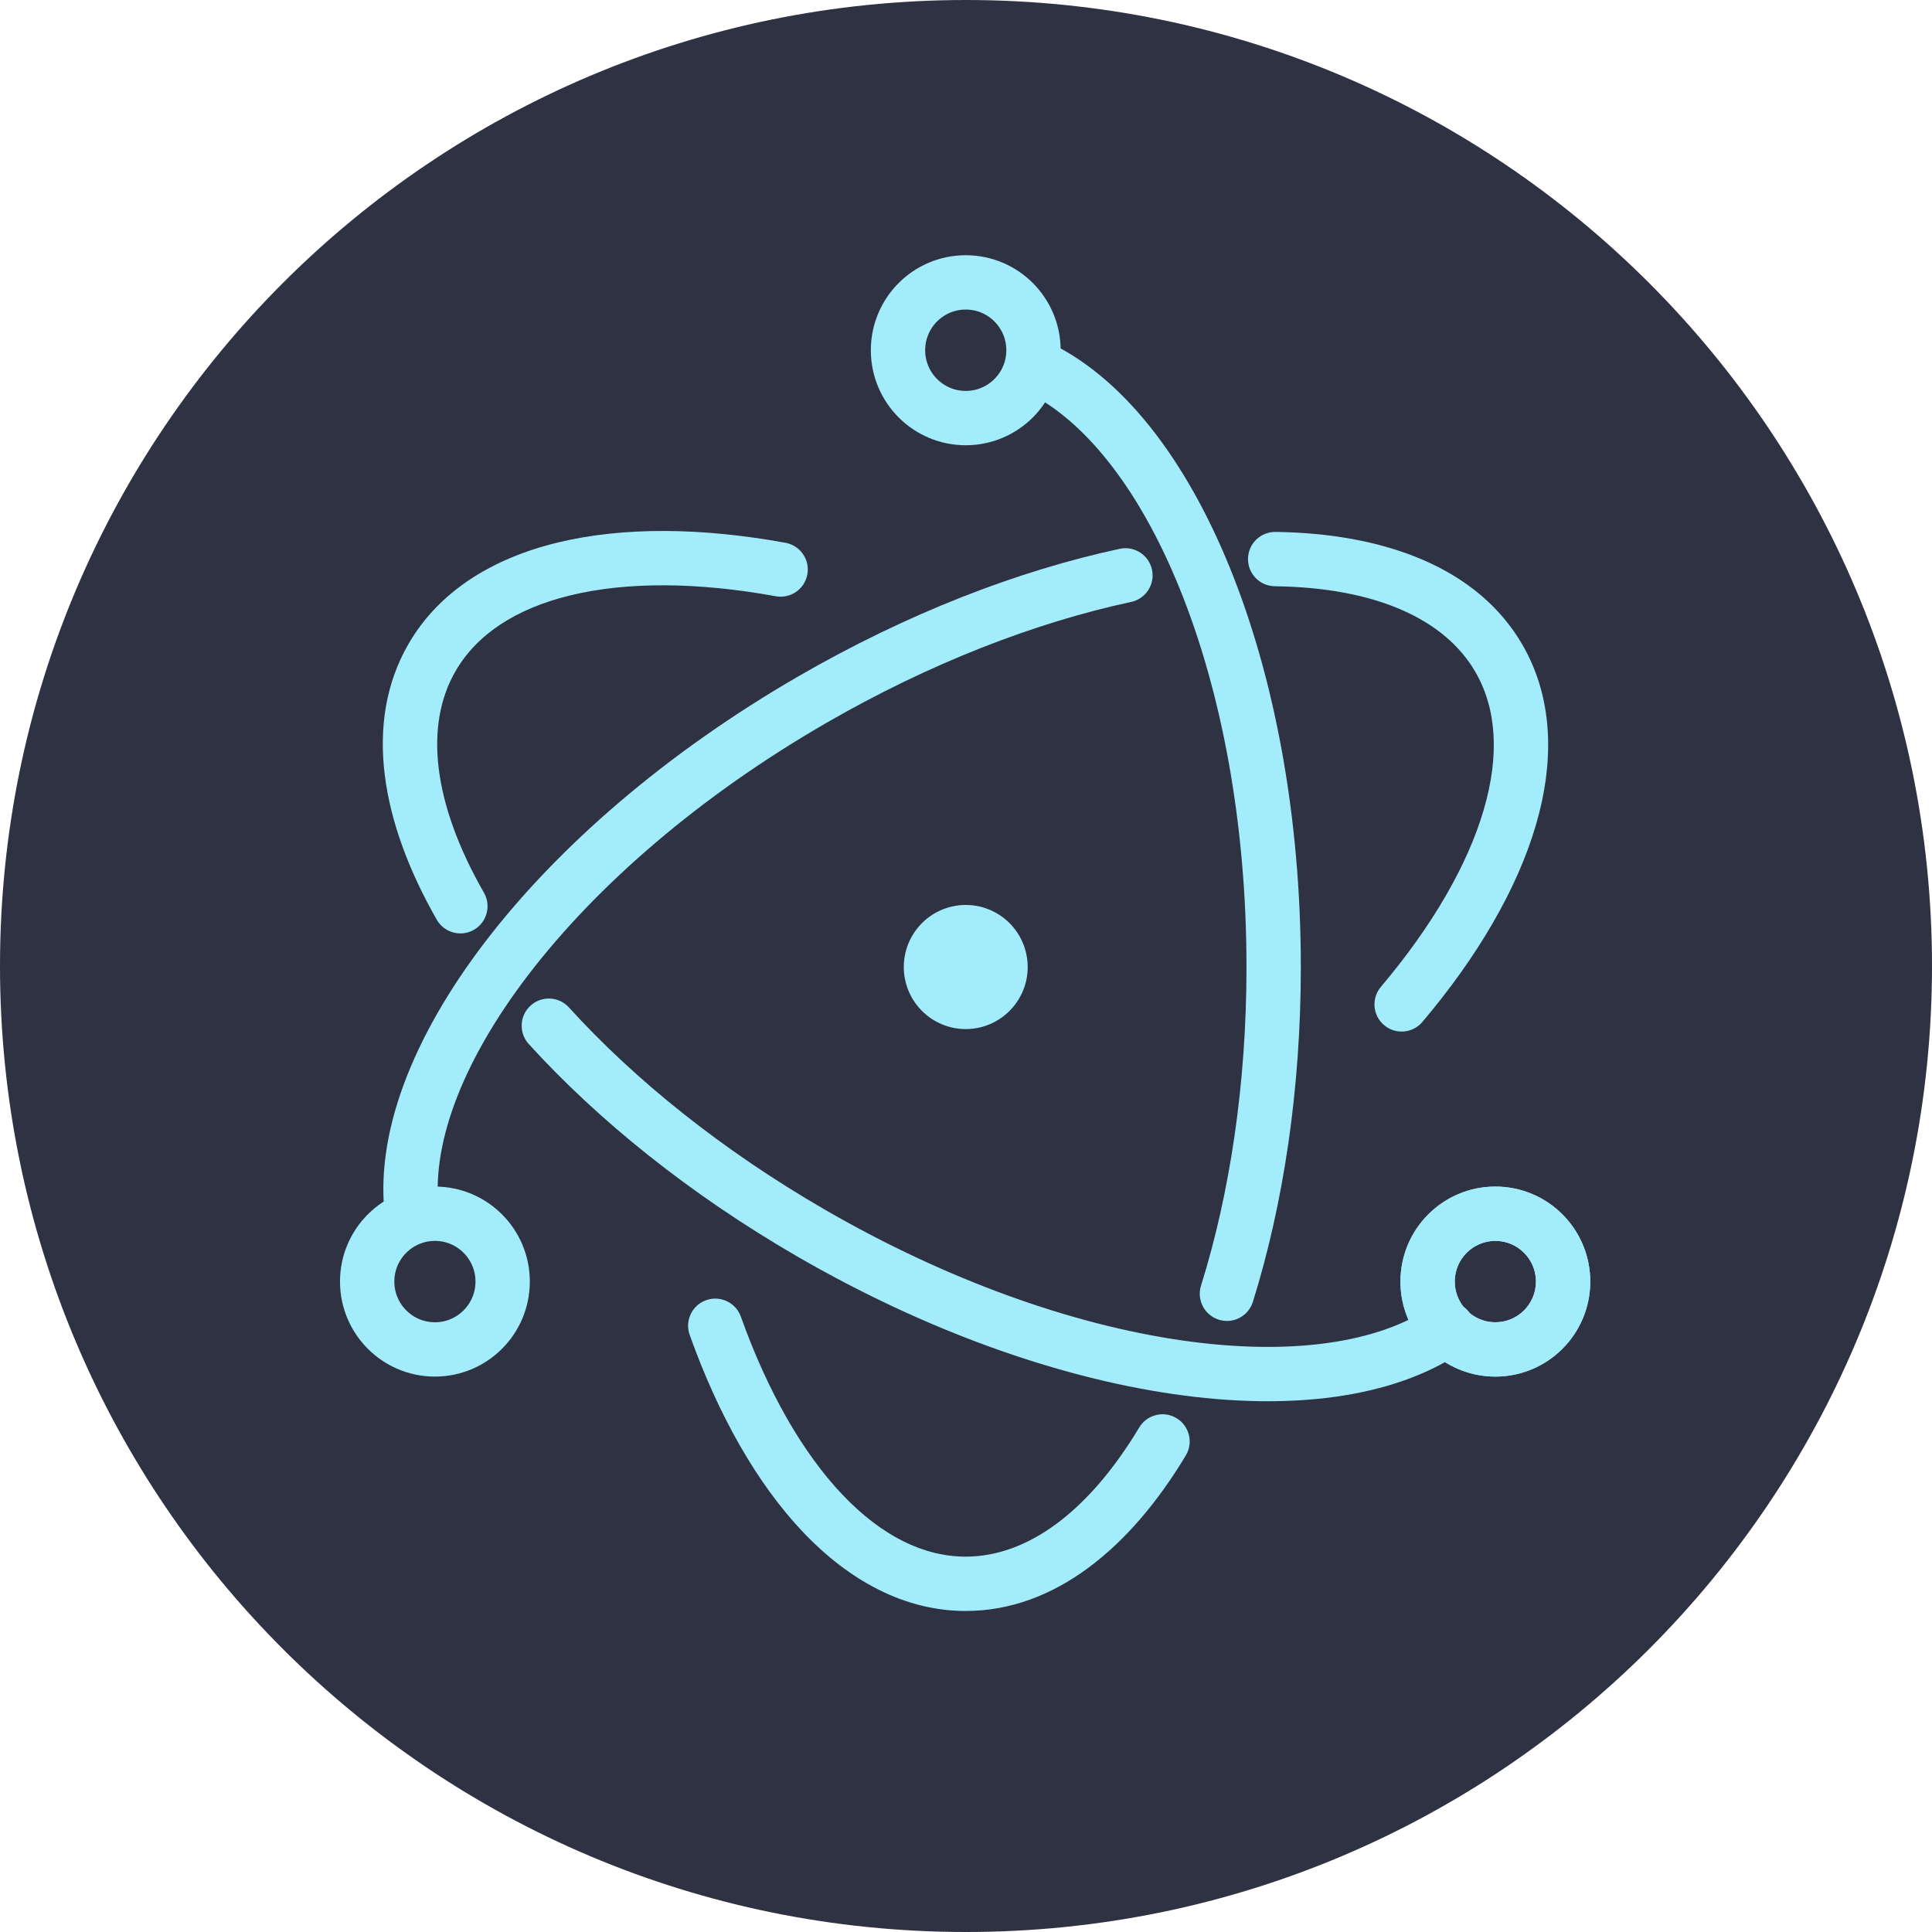
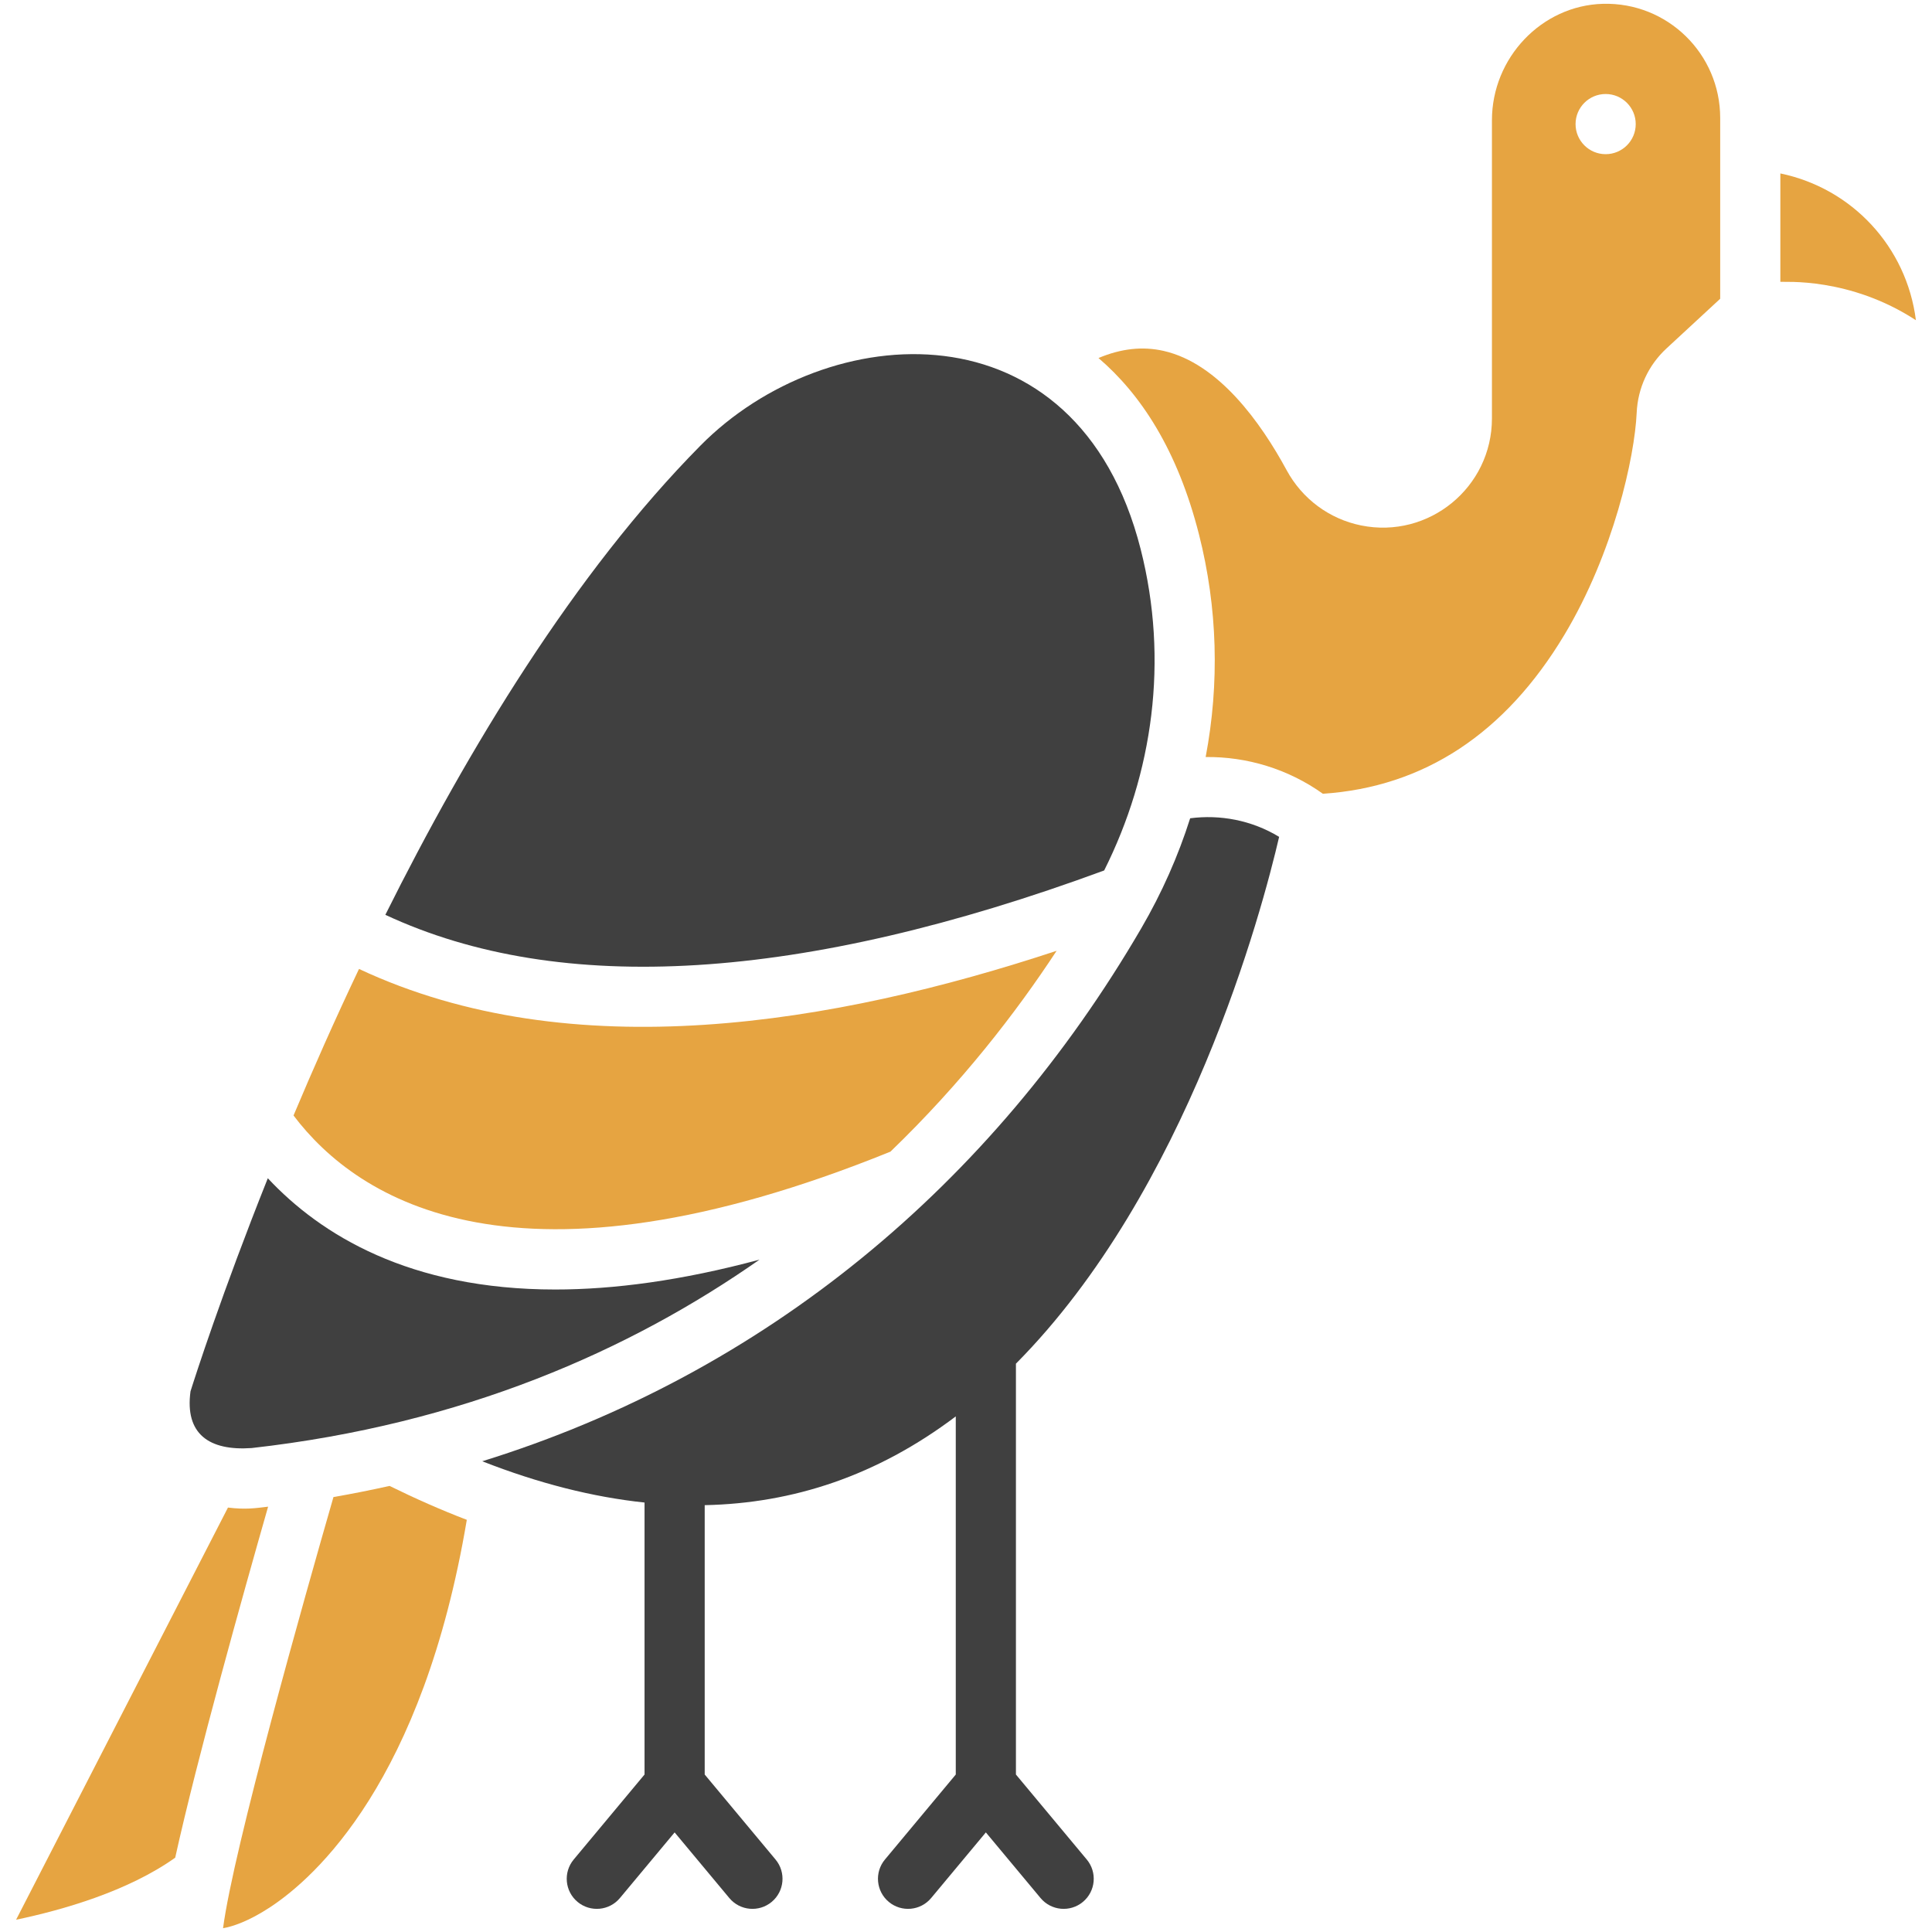
- <svg xmlns="http://www.w3.org/2000/svg" viewBox="0 0 128 128" fill="none">
-   <circle cx="64" cy="64" r="64" fill="#2F3242" />
-   <ellipse cx="63.983" cy="23.204" rx="4.488" ry="4.495" stroke="#A2ECFB" stroke-width="3.6" stroke-linecap="round" />
-   <path d="M51.395 39.503C52.373 39.681 53.311 39.033 53.489 38.055C53.668 37.077 53.019 36.14 52.041 35.961L51.395 39.503ZM28.615 43.575L30.175 44.474L30.175 44.474L28.615 43.575ZM28.939 60.936C29.433 61.798 30.533 62.098 31.396 61.604C32.258 61.11 32.557 60.01 32.064 59.147L28.939 60.936ZM37.694 66.746C37.025 66.01 35.887 65.955 35.151 66.624C34.415 67.292 34.361 68.431 35.029 69.167L37.694 66.746ZM53.749 81.701L52.848 83.26L53.749 81.701ZM96.921 89.515C97.742 88.954 97.953 87.834 97.392 87.013C96.831 86.192 95.711 85.981 94.89 86.542L96.921 89.515ZM52.041 35.961C46.471 34.945 41.285 34.897 36.974 35.938C32.655 36.981 29.084 39.158 27.056 42.676L30.175 44.474C31.569 42.055 34.145 40.324 37.819 39.437C41.501 38.548 46.155 38.547 51.395 39.503L52.041 35.961ZM27.056 42.676C24.043 47.903 25.278 54.54 28.939 60.936L32.064 59.147C28.658 53.198 28.109 48.058 30.175 44.474L27.056 42.676ZM35.029 69.167C39.639 74.24 45.716 79.135 52.848 83.26L54.65 80.143C47.808 76.187 42.03 71.519 37.694 66.746L35.029 69.167ZM52.848 83.26C61.344 88.173 70.046 91.245 77.735 92.361C85.359 93.468 92.274 92.688 96.921 89.515L94.89 86.542C91.326 88.977 85.49 89.849 78.252 88.798C71.079 87.757 62.809 84.861 54.65 80.143L52.848 83.26ZM105.359 84.908C105.359 81.434 102.546 78.613 99.071 78.613V82.213C100.553 82.213 101.759 83.417 101.759 84.908H105.359ZM99.071 78.613C95.596 78.613 92.783 81.434 92.783 84.908H96.383C96.383 83.417 97.589 82.213 99.071 82.213V78.613ZM92.783 84.908C92.783 88.382 95.596 91.203 99.071 91.203V87.603C97.589 87.603 96.383 86.399 96.383 84.908H92.783ZM99.071 91.203C102.546 91.203 105.359 88.382 105.359 84.908H101.759C101.759 86.399 100.553 87.603 99.071 87.603V91.203Z" fill="#A2ECFB" />
-   <path d="M91.487 65.382C90.846 66.141 90.941 67.277 91.7 67.919C92.459 68.56 93.595 68.465 94.237 67.706L91.487 65.382ZM99.317 43.635L97.757 44.534L99.317 43.635ZM84.507 35.241C83.513 35.228 82.697 36.024 82.684 37.018C82.671 38.012 83.466 38.828 84.46 38.841L84.507 35.241ZM74.941 39.88C75.913 39.672 76.531 38.715 76.323 37.742C76.114 36.771 75.157 36.152 74.185 36.36L74.941 39.88ZM53.784 46.373L54.685 47.931L53.784 46.373ZM25.549 80.905C25.693 81.888 26.607 82.569 27.591 82.425C28.575 82.281 29.255 81.366 29.111 80.383L25.549 80.905ZM94.237 67.706C97.884 63.391 100.505 58.927 101.752 54.678C103.001 50.421 102.9 46.247 100.876 42.736L97.757 44.534C99.149 46.949 99.36 50.042 98.297 53.664C97.232 57.294 94.918 61.322 91.487 65.382L94.237 67.706ZM100.876 42.736C97.912 37.594 91.708 35.335 84.507 35.241L84.46 38.841C91.133 38.928 95.726 41.011 97.757 44.534L100.876 42.736ZM74.185 36.36C67.436 37.809 60.088 40.648 52.883 44.815L54.685 47.931C61.597 43.934 68.595 41.242 74.941 39.88L74.185 36.36ZM52.883 44.815C44.137 49.872 36.967 56.095 32.149 62.393C27.377 68.63 24.715 75.212 25.549 80.905L29.111 80.383C28.484 76.103 30.475 70.506 35.008 64.58C39.496 58.714 46.284 52.789 54.685 47.931L52.883 44.815Z" fill="#A2ECFB" />
-   <path d="M49.083 87.23C48.748 86.293 47.718 85.806 46.782 86.141C45.846 86.475 45.358 87.505 45.693 88.442L49.083 87.23ZM78.564 96.426C79.075 95.573 78.799 94.468 77.946 93.956C77.094 93.444 75.988 93.721 75.477 94.573L78.564 96.426ZM79.57 85.18C79.274 86.128 79.803 87.138 80.752 87.434C81.7 87.731 82.71 87.202 83.006 86.253L79.57 85.18ZM84.383 64.067H82.583H84.383ZM69.156 22.53C68.248 22.126 67.184 22.535 66.78 23.443C66.376 24.352 66.785 25.416 67.693 25.819L69.156 22.53ZM45.693 88.442C47.599 93.774 50.15 98.29 53.203 101.505C56.262 104.724 59.928 106.731 63.983 106.731V103.131C61.198 103.131 58.416 101.765 55.813 99.025C53.204 96.279 50.877 92.248 49.083 87.23L45.693 88.442ZM63.983 106.731C69.869 106.731 74.892 102.542 78.564 96.426L75.477 94.573C72.078 100.235 68.012 103.131 63.983 103.131V106.731ZM83.006 86.253C85.027 79.786 86.183 72.183 86.183 64.067H82.583C82.583 71.854 81.472 79.092 79.57 85.18L83.006 86.253ZM86.183 64.067C86.183 54.114 84.444 44.922 81.496 37.65C78.575 30.444 74.344 24.837 69.156 22.53L67.693 25.819C71.636 27.573 75.385 32.156 78.16 39.003C80.909 45.784 82.583 54.507 82.583 64.067H86.183Z" fill="#A2ECFB" />
-   <path fill-rule="evenodd" clip-rule="evenodd" d="M103.559 84.908C103.559 82.425 101.55 80.413 99.071 80.413C96.592 80.413 94.583 82.425 94.583 84.908C94.583 87.39 96.592 89.403 99.071 89.403C101.55 89.403 103.559 87.39 103.559 84.908V84.908Z" stroke="#A2ECFB" stroke-width="3.6" stroke-linecap="round" />
-   <path fill-rule="evenodd" clip-rule="evenodd" d="M28.814 89.403C31.293 89.403 33.302 87.39 33.302 84.908C33.302 82.425 31.293 80.413 28.814 80.413C26.336 80.413 24.326 82.425 24.326 84.908C24.326 87.39 26.336 89.403 28.814 89.403V89.403V89.403Z" stroke="#A2ECFB" stroke-width="3.6" stroke-linecap="round" />
-   <path fill-rule="evenodd" clip-rule="evenodd" d="M64.85 68.086C62.634 68.565 60.451 67.155 59.971 64.935C59.493 62.716 60.901 60.529 63.117 60.049C65.333 59.569 67.516 60.98 67.995 63.199C68.474 65.419 67.066 67.605 64.85 68.086Z" fill="#A2ECFB" />
+ <svg xmlns="http://www.w3.org/2000/svg" version="1.1" viewBox="0 0 512 512" style="enable-background:new 0 0 512 512;" xml:space="preserve">
+   <g id="_x31_9_x2C__Vulture_x2C__ornithology_x2C__zoo_x2C__bird_x2C__animals_x2C__animal">
+     <g>
+       <g>
+         <g>
+           <g>
+             <path style="fill:#E6A441;" d="M471.811,45.962v28.725c0.976,0.136,18.282-1.338,35.924,10.173       C505.275,65.41,490.821,49.896,471.811,45.962z" />
+             <path style="fill:#E6A441;" d="M60.414,399.52L4.265,508.748c12.298-2.571,29.62-7.515,42.166-16.443       c5.836-26.414,17.886-69.462,24.622-93.023C67.688,399.687,65.091,400.098,60.414,399.52z" />
+             <path style="fill:#E6A441;" d="M88.369,396.738C80.779,423.084,61.841,490.054,59.111,511c2.551-0.45,6.795-1.842,12.438-5.547       c11.984-7.868,40.505-33.407,52.159-102.682c-6.734-2.581-13.562-5.586-20.475-8.987       C98.333,394.877,93.379,395.864,88.369,396.738z" />
+             <path style="fill:#E6A441;" d="M235.973,305.202c18.839-18.149,33.303-36.863,44.039-53.231       C221.221,271.4,151.548,283.23,95.14,256.778c-6.434,13.544-12.229,26.646-17.352,38.838       C94.859,318.198,136.986,345.325,235.973,305.202z" />
+             <path style="fill:#404040;" d="M338.983,221.776c-7.345-4.463-15.733-5.941-23.577-4.923       c-3.174,10.002-7.489,19.764-12.937,29.117c-39.65,68.072-99.788,118.044-174.667,141.282       c14.899,5.842,29.248,9.485,43.009,10.937v72.077l-18.773,22.527c-2.818,3.383-2.361,8.41,1.02,11.228       c3.383,2.819,8.409,2.361,11.228-1.02l14.496-17.396l14.496,17.396c2.824,3.387,7.85,3.834,11.228,1.02       c3.382-2.818,3.838-7.845,1.02-11.228l-18.773-22.527v-71.383c23.347-0.485,45.567-7.707,66.537-23.522v94.905l-18.773,22.527       c-2.818,3.383-2.361,8.41,1.02,11.228c3.383,2.819,8.409,2.361,11.228-1.02l14.496-17.396l14.496,17.396       c2.824,3.387,7.85,3.834,11.228,1.02c3.382-2.818,3.838-7.845,1.02-11.228l-18.773-22.527v-108.88       C314.797,315.447,334.45,241.273,338.983,221.776z" />
+             <path style="fill:#404040;" d="M66.684,383.748c56.041-6.299,100.245-25.868,134.587-49.927       c-20.705,5.567-38.638,7.912-54.127,7.912c-38.661,0-62.185-14.516-76.171-29.484c-12.215,30.595-19.296,52.682-20.486,56.466       C48.946,380.015,55.399,384.54,66.684,383.748z" />
+             <path style="fill:#404040;" d="M292.618,230.679c12.898-25.729,17.166-55.66,9.668-85.146       c-16.819-66.126-83.259-61.251-116.652-27.452c-33.387,33.793-61.614,80.43-83.513,124.355       C148.552,264.112,212.57,260.17,292.618,230.679z" />
+             <path style="fill:#E6A441;" d="M424.773,1.012c-16.208,0.443-29.394,14.288-29.394,30.862v79.016       c0,18.268-16.732,31.987-34.67,28.358c-8.425-1.704-15.621-7.047-19.745-14.658c-6.824-12.592-18.021-28.297-32.611-31.601       c-5.544-1.255-11.246-0.63-17.242,1.892c11.247,9.617,20.942,24.374,26.626,46.721c4.946,19.452,5.476,39.512,1.774,59.018       c10.878-0.118,21.803,3.123,31.072,9.736c26.772-1.792,48.286-15.937,63.979-42.09c13.084-21.806,18.637-47.158,19.176-58.879       c0.295-6.563,3.109-12.63,7.925-17.072l14.205-13.142V31.245C455.868,14.285,441.908,0.539,424.773,1.012z M425.512,40.858       c-4.403,0-7.972-3.569-7.972-7.972s3.569-7.972,7.972-7.972c4.403,0,7.972,3.569,7.972,7.972S429.915,40.858,425.512,40.858z" />
+           </g>
+         </g>
+       </g>
+     </g>
+   </g>
+   <g id="Layer_1" />
</svg>
